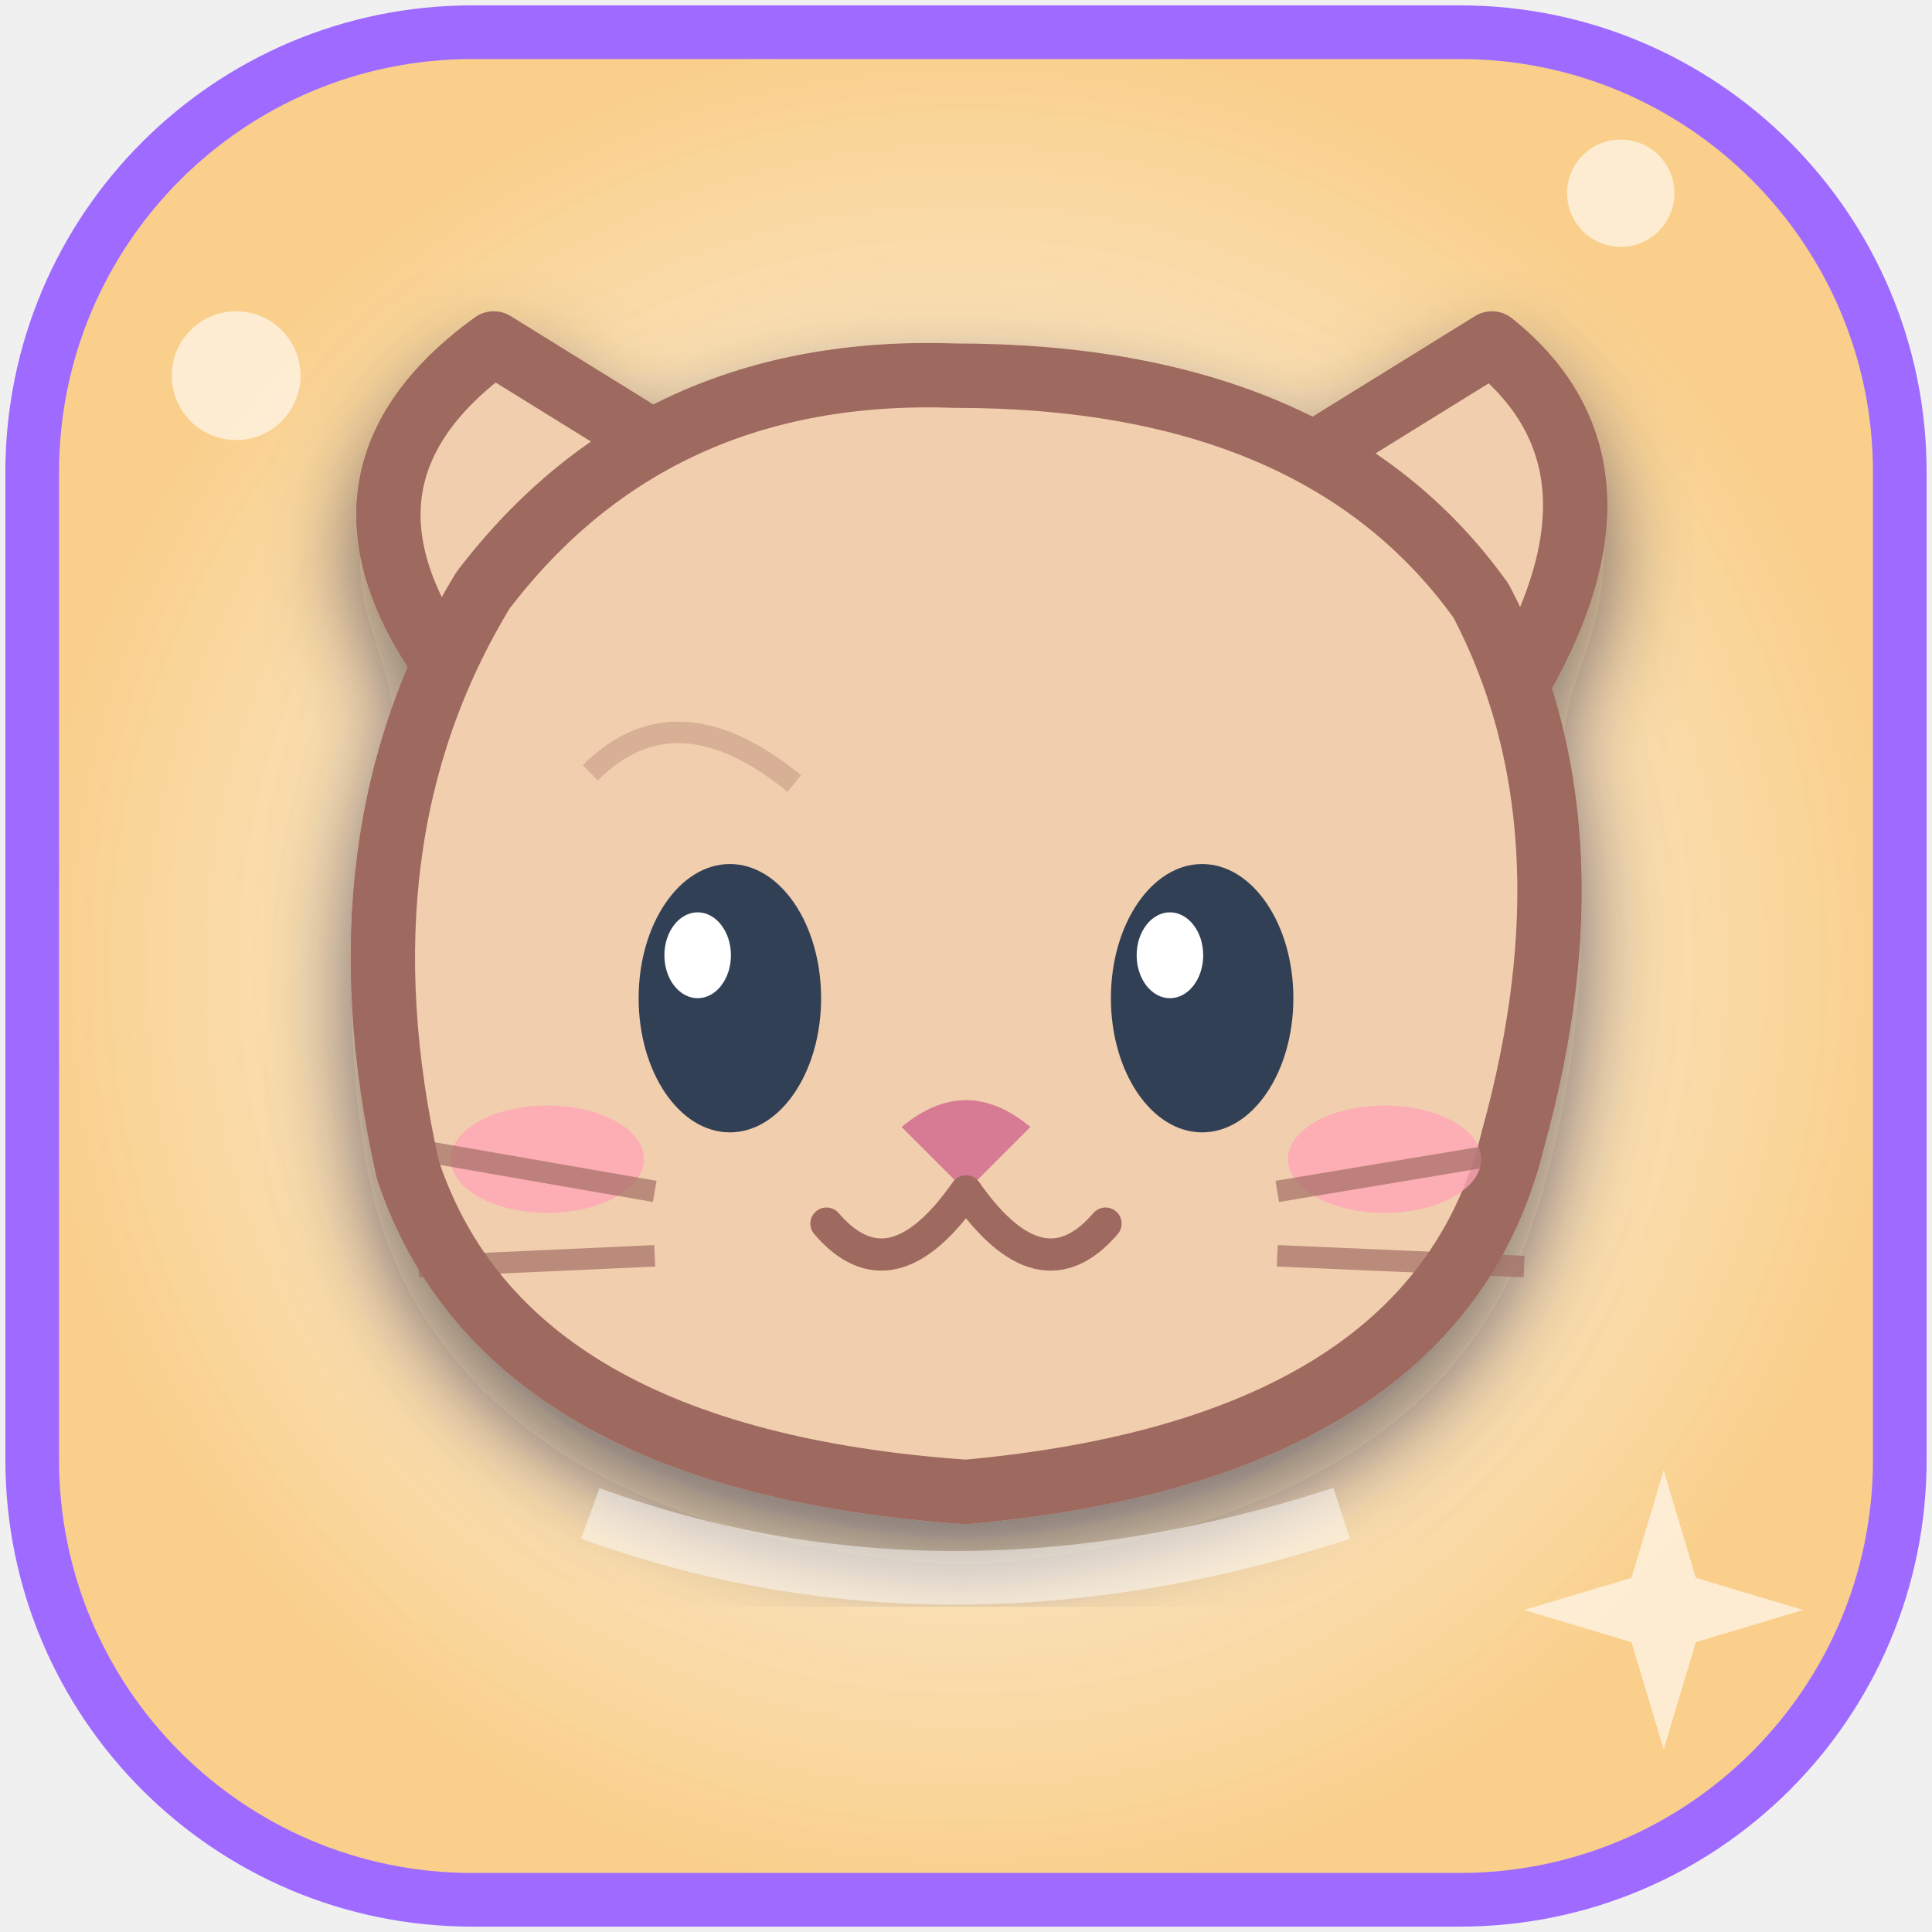
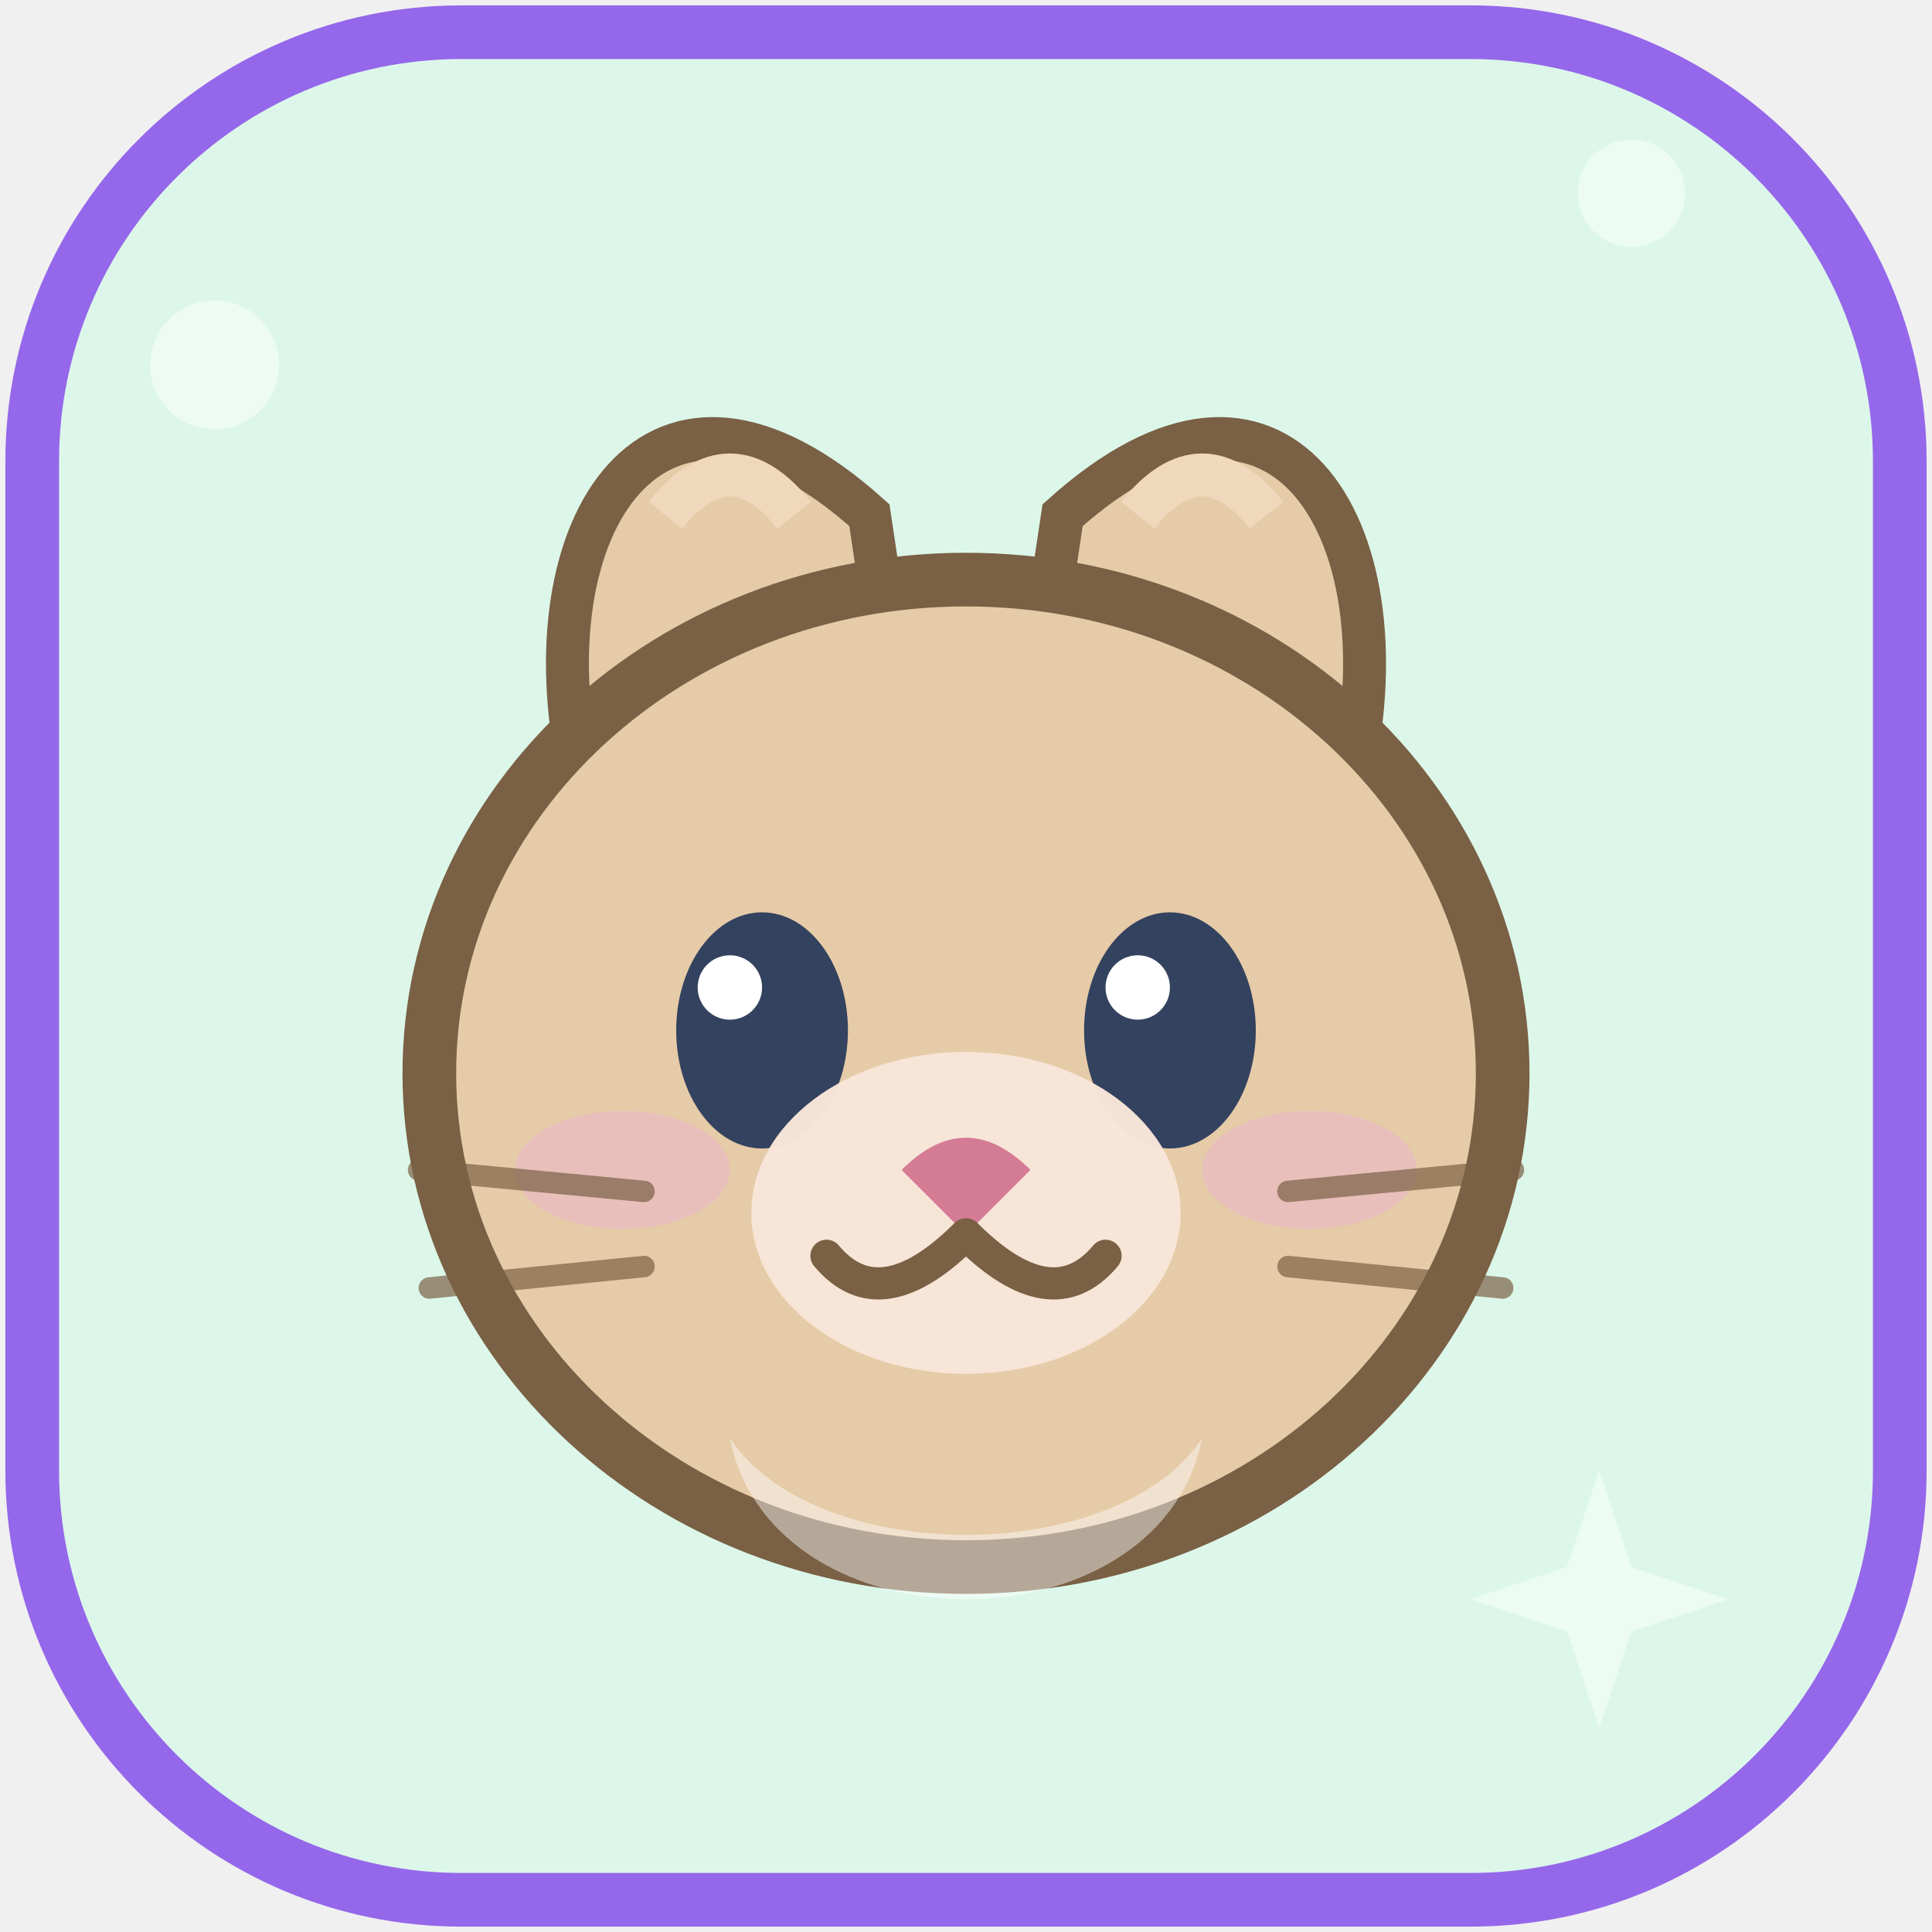
- <svg xmlns="http://www.w3.org/2000/svg" viewBox="0 0 180 180" role="img" aria-label="스코티시폴드 고양이 아바타">
-   <defs>
-     <radialGradient id="bg">
-       <stop stop-color="#fff" stop-opacity=".8" />
-       <stop offset="1" stop-color="#F9CF8B" />
-     </radialGradient>
-     <filter id="s">
-       <feDropShadow dx="0" dy="4" stdDeviation="4" flood-color="#130938" flood-opacity=".55" />
-     </filter>
-   </defs>
-   <rect x="3" y="3" width="174" height="174" rx="41" fill="url(#bg)" stroke="#9E6AFF" stroke-width="5" />
-   <g opacity=".6" fill="#fff">
-     <circle cx="22" cy="35" r="6" />
-     <circle cx="151" cy="18" r="5" />
-     <path d="M155 137 l3 10 10 3 -10 3 -3 10 -3 -10 -10 -3 10 -3Z" />
-   </g>
-   <g filter="url(#s)" stroke="#9E695F" stroke-width="6" stroke-linejoin="round">
-     <path d="M43 64 Q28 45 46 32 L67 45 Z" fill="#F1CEAD" />
-     <path d="M118 45 L139 32 Q154 44 140 66 Z" fill="#F1CEAD" />
-     <path d="M45 55 Q61 34 89 35 Q123 35 138 56 Q149 77 141 106 Q134 135 90 139 Q47 136 38 109 Q31 78 45 55 Z" fill="#F1CEAD" />
-   </g>
-   <path d="M55 72 Q63 64 74 73" stroke="#9E695F" stroke-width="2" fill="none" opacity=".3" />
-   <ellipse cx="68" cy="93" rx="8.5" ry="12.5" fill="#314055" />
-   <ellipse cx="112" cy="93" rx="8.5" ry="12.5" fill="#314055" />
-   <ellipse cx="65" cy="89" rx="3.1" ry="4" fill="#fff" />
-   <ellipse cx="109" cy="89" rx="3.1" ry="4" fill="#fff" />
-   <ellipse cx="51" cy="108" rx="9" ry="5" fill="#FFA4B7" opacity=".77" />
-   <ellipse cx="129" cy="108" rx="9" ry="5" fill="#FFA4B7" opacity=".77" />
-   <path d="M84 105 Q90 100 96 105 L90 111Z" fill="#D77B95" />
-   <path d="M90 111 Q83 121 77 114 M90 111 Q97 121 103 114" fill="none" stroke="#9E695F" stroke-width="3" stroke-linecap="round" />
-   <path d="M61 111 L38 107 M61 117 L39 118 M119 111 L143 107 M119 117 L142 118" fill="none" stroke="#9E695F" stroke-width="2" opacity=".66" />
-   <path d="M55 141 Q88 153 125 141" fill="none" stroke="#ffffff" stroke-width="5" opacity=".48" />
+ <svg xmlns="http://www.w3.org/2000/svg" viewBox="0 0 180 180" role="img" aria-label="먼치킨 고양이 아바타">
+   <rect x="3" y="3" width="174" height="174" rx="40" fill="#DCF7EA" stroke="#9567EA" stroke-width="5" />
+   <circle cx="20" cy="34" r="6" fill="#fff" opacity="0.5" />
+   <circle cx="152" cy="18" r="5" fill="#fff" opacity="0.45" />
+   <path d="M149 137 l3 9 9 3 -9 3 -3 9 -3 -9 -9 -3 9 -3z" fill="#fff" opacity="0.45" />
+   <path d="M54 72 C49 49 61 30 81 48 L84 68 Z" fill="#E6CBA8" stroke="#7A6044" stroke-width="4" />
+   <path d="M126 72 C131 49 119 30 99 48 L96 68 Z" fill="#E6CBA8" stroke="#7A6044" stroke-width="4" />
+   <path d="M62 48 C66 43 70 43 74 48" stroke="#F0D8BC" stroke-width="4" fill="none" />
+   <path d="M118 48 C114 43 110 43 106 48" stroke="#F0D8BC" stroke-width="4" fill="none" />
+   <ellipse cx="90" cy="100" rx="50" ry="46" fill="#E6CBA8" stroke="#7A6044" stroke-width="5" />
+   <ellipse cx="71" cy="96" rx="8" ry="11" fill="#33425E" />
+   <ellipse cx="109" cy="96" rx="8" ry="11" fill="#33425E" />
+   <circle cx="68" cy="92" r="3" fill="#fff" />
+   <circle cx="106" cy="92" r="3" fill="#fff" />
+   <ellipse cx="58" cy="109" rx="10" ry="5.5" fill="#E9B8C4" opacity="0.65" />
+   <ellipse cx="122" cy="109" rx="10" ry="5.5" fill="#E9B8C4" opacity="0.65" />
+   <ellipse cx="90" cy="113" rx="20" ry="15" fill="#F7E5D8" opacity="0.98" />
+   <path d="M84 109 Q90 103 96 109 L90 115Z" fill="#D47B95" />
+   <path d="M90 115 Q82 123 77 117 M90 115 Q98 123 103 117" fill="none" stroke="#7A6044" stroke-width="3" stroke-linecap="round" />
+   <path d="M60 111 L39 109 M60 118 L40 120 M120 111 L141 109 M120 118 L140 120" fill="none" stroke="#7A6044" stroke-width="2" opacity="0.7" stroke-linecap="round" />
+   <path d="M68 134 C76 146 104 146 112 134 C108 154 72 154 68 134 Z" fill="#fff" opacity="0.45" />
</svg>
